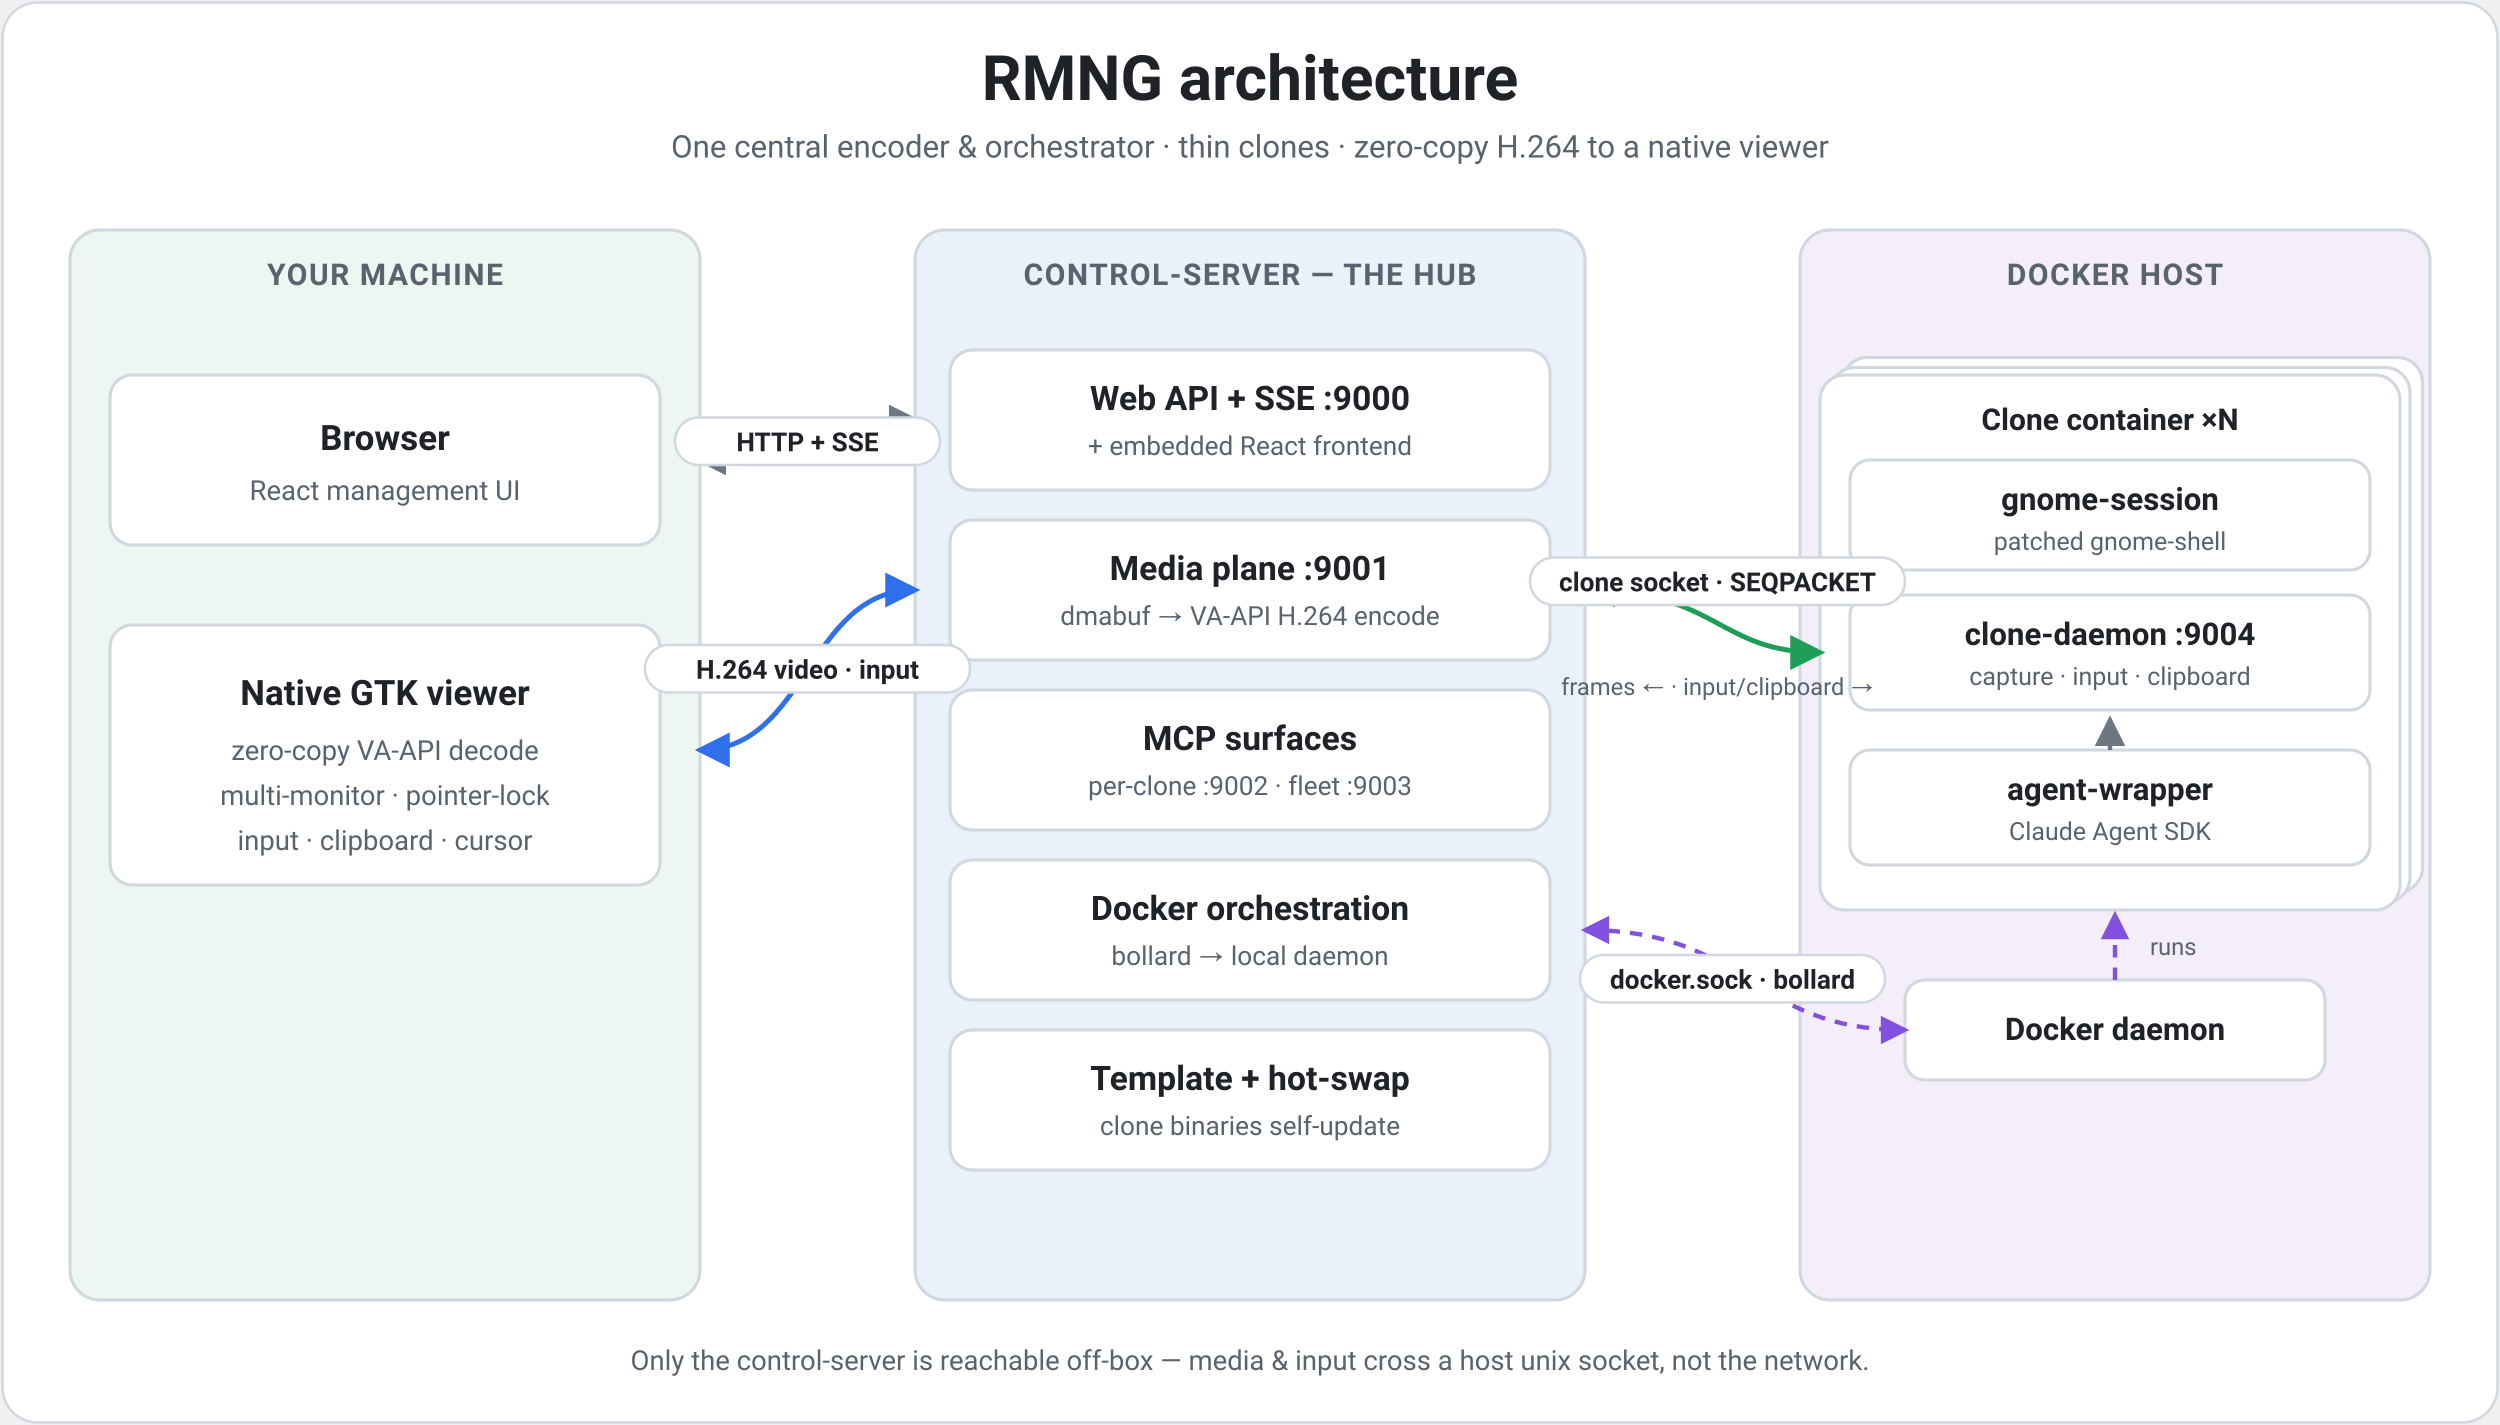
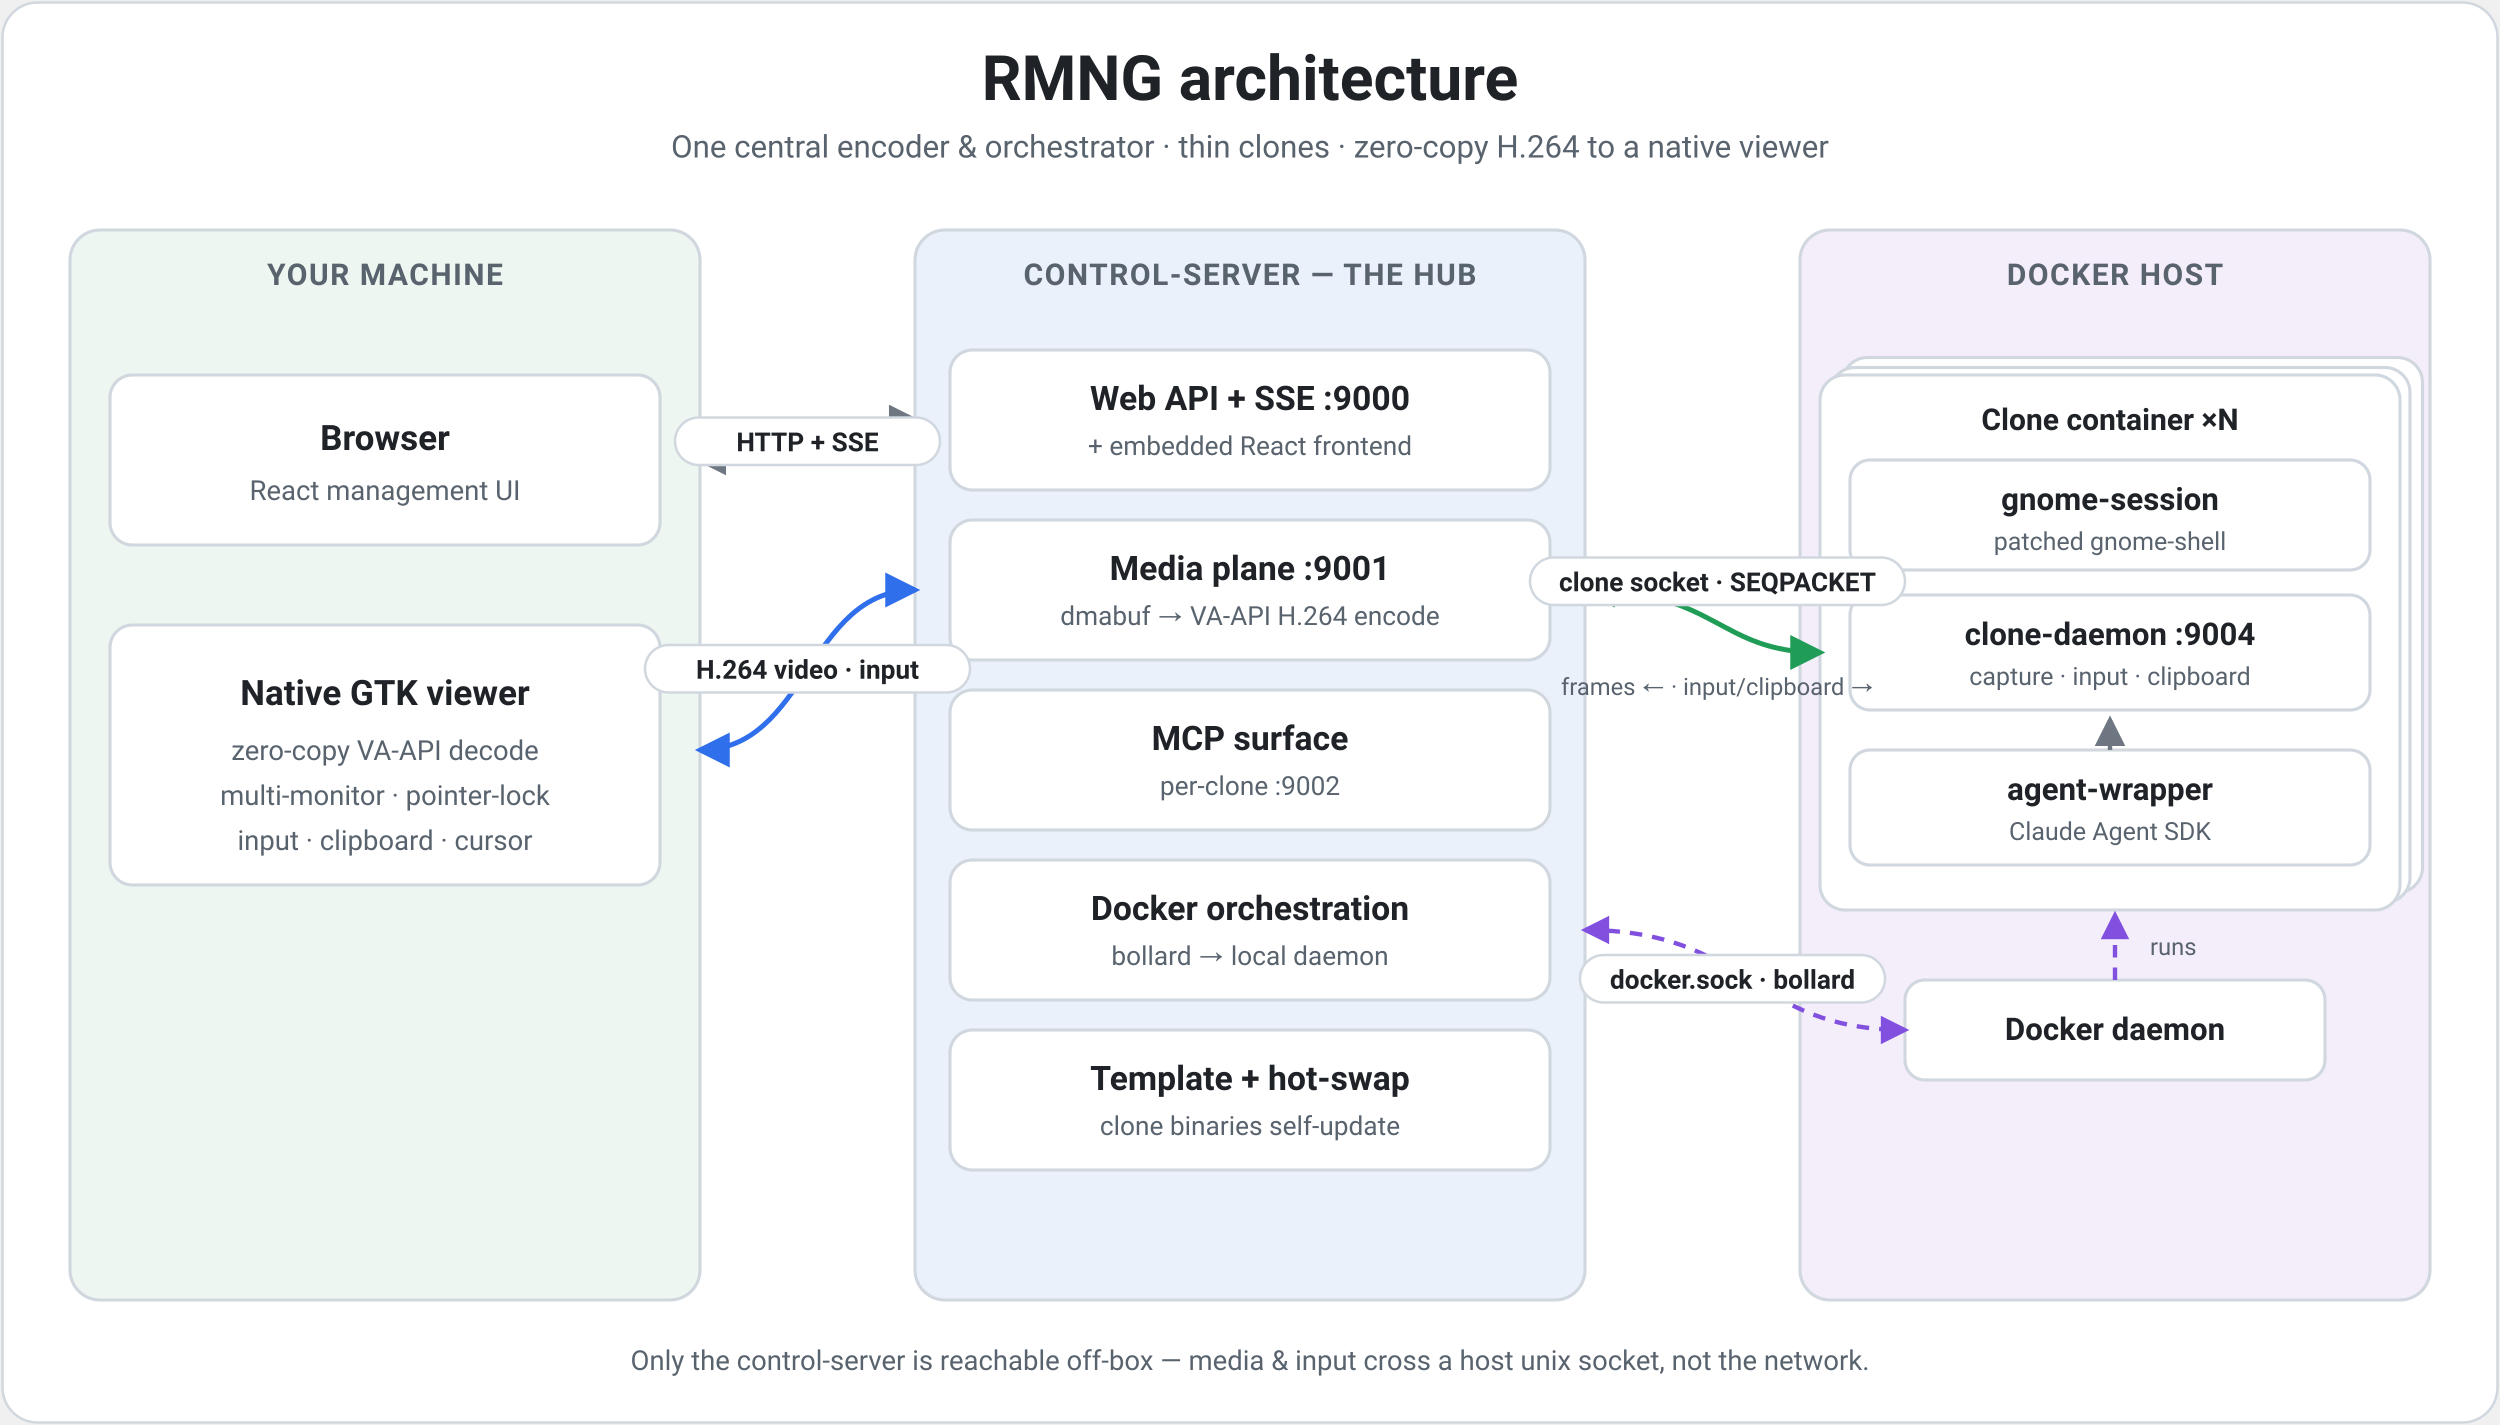
<svg xmlns="http://www.w3.org/2000/svg" viewBox="0 0 1000 570" role="img" aria-labelledby="t d" font-family="ui-sans-serif, -apple-system, Segoe UI, Roboto, Helvetica, Arial, sans-serif">
  <style>
    .card{fill:#ffffff;stroke:#d0d7de}
    .zone{stroke:#d0d7de;stroke-width:1.25}
    .zoneA{fill:#eef6f1}.zoneB{fill:#eaf1fb}.zoneC{fill:#f4eefb}
    .box{fill:#ffffff;stroke:#d0d7de;stroke-width:1.25}
    .title{fill:#1f2328;font-weight:700}
    .sub{fill:#59636e}
    .zt{fill:#59636e;font-weight:700;letter-spacing:.6px}
    .h1{fill:#1f2328;font-weight:700}
    .h2{fill:#59636e}
    .pill{fill:#ffffff;stroke:#d0d7de;stroke-width:1}
    .pt{fill:#1f2328;font-weight:600}
    .fnote{fill:#59636e}
    .flow{fill:none;stroke:#6e7781;stroke-width:1.75}
    .video{fill:none;stroke:#2f6feb;stroke-width:2}
    .sock{fill:none;stroke:#1f9d57;stroke-width:2}
    .orch{fill:none;stroke:#8250df;stroke-width:1.75;stroke-dasharray:5 4}
    .mk-flow{fill:#6e7781}.mk-blue{fill:#2f6feb}.mk-green{fill:#1f9d57}.mk-purple{fill:#8250df}
    @media (prefers-color-scheme:dark){
      .card{fill:#0d1117;stroke:#30363d}
      .zone{stroke:#30363d}
      .zoneA{fill:#0f1e18}.zoneB{fill:#0f1a2b}.zoneC{fill:#1a1226}
      .box{fill:#161b22;stroke:#30363d}
      .title{fill:#e6edf3}.sub{fill:#9aa4af}.zt{fill:#9aa4af}
      .h1{fill:#e6edf3}.h2{fill:#9aa4af}
      .pill{fill:#161b22;stroke:#30363d}.pt{fill:#e6edf3}.fnote{fill:#9aa4af}
      .flow{stroke:#8b949e}.video{stroke:#4b8bff}.sock{stroke:#3fb27f}.orch{stroke:#a371f7}
      .mk-flow{fill:#8b949e}.mk-blue{fill:#4b8bff}.mk-green{fill:#3fb27f}.mk-purple{fill:#a371f7}
    }
  </style>
  <defs>
    <marker id="ah-flow" viewBox="0 0 10 10" refX="8.5" refY="5" markerWidth="7" markerHeight="7" orient="auto-start-reverse">
      <path d="M0,0 L10,5 L0,10 z" class="mk-flow" />
    </marker>
    <marker id="ah-blue" viewBox="0 0 10 10" refX="8.5" refY="5" markerWidth="7" markerHeight="7" orient="auto-start-reverse">
      <path d="M0,0 L10,5 L0,10 z" class="mk-blue" />
    </marker>
    <marker id="ah-green" viewBox="0 0 10 10" refX="8.5" refY="5" markerWidth="7" markerHeight="7" orient="auto-start-reverse">
      <path d="M0,0 L10,5 L0,10 z" class="mk-green" />
    </marker>
    <marker id="ah-purple" viewBox="0 0 10 10" refX="8.5" refY="5" markerWidth="6.5" markerHeight="6.5" orient="auto-start-reverse">
      <path d="M0,0 L10,5 L0,10 z" class="mk-purple" />
    </marker>
  </defs>
  <rect class="card" x="1" y="1" width="998" height="568" rx="14" />
  <text x="500" y="40" text-anchor="middle" font-size="25" class="title">RMNG architecture</text>
  <text x="500" y="63" text-anchor="middle" font-size="12.5" class="sub">One central encoder &amp; orchestrator · thin clones · zero-copy H.264 to a native viewer</text>
  <rect class="zone zoneA" x="28" y="92" width="252" height="428" rx="12" />
  <text x="154" y="114" text-anchor="middle" font-size="12" class="zt">YOUR MACHINE</text>
  <rect class="box" x="44" y="150" width="220" height="68" rx="9" />
  <text x="154" y="180" text-anchor="middle" font-size="14" class="h1">Browser</text>
  <text x="154" y="200" text-anchor="middle" font-size="11" class="h2">React management UI</text>
  <rect class="box" x="44" y="250" width="220" height="104" rx="9" />
  <text x="154" y="282" text-anchor="middle" font-size="14" class="h1">Native GTK viewer</text>
  <text x="154" y="304" text-anchor="middle" font-size="11" class="h2">zero-copy VA-API decode</text>
  <text x="154" y="322" text-anchor="middle" font-size="11" class="h2">multi-monitor · pointer-lock</text>
  <text x="154" y="340" text-anchor="middle" font-size="11" class="h2">input · clipboard · cursor</text>
  <rect class="zone zoneB" x="366" y="92" width="268" height="428" rx="12" />
  <text x="500" y="114" text-anchor="middle" font-size="12" class="zt">CONTROL-SERVER — THE HUB</text>
  <rect class="box" x="380" y="140" width="240" height="56" rx="9" />
  <text x="500" y="164" text-anchor="middle" font-size="13.5" class="h1">Web API + SSE  :9000</text>
  <text x="500" y="182" text-anchor="middle" font-size="10.5" class="h2">+ embedded React frontend</text>
  <rect class="box" x="380" y="208" width="240" height="56" rx="9" />
  <text x="500" y="232" text-anchor="middle" font-size="13.5" class="h1">Media plane  :9001</text>
  <text x="500" y="250" text-anchor="middle" font-size="10.5" class="h2">dmabuf → VA-API H.264 encode</text>
  <rect class="box" x="380" y="276" width="240" height="56" rx="9" />
-   <text x="500" y="300" text-anchor="middle" font-size="13.5" class="h1">MCP surfaces</text>
-   <text x="500" y="318" text-anchor="middle" font-size="10.5" class="h2">per-clone :9002 · fleet :9003</text>
+   <text x="500" y="300" text-anchor="middle" font-size="13.5" class="h1">MCP surface</text>
+   <text x="500" y="318" text-anchor="middle" font-size="10.5" class="h2">per-clone :9002</text>
  <rect class="box" x="380" y="344" width="240" height="56" rx="9" />
  <text x="500" y="368" text-anchor="middle" font-size="13.5" class="h1">Docker orchestration</text>
  <text x="500" y="386" text-anchor="middle" font-size="10.5" class="h2">bollard → local daemon</text>
  <rect class="box" x="380" y="412" width="240" height="56" rx="9" />
  <text x="500" y="436" text-anchor="middle" font-size="13.5" class="h1">Template + hot-swap</text>
  <text x="500" y="454" text-anchor="middle" font-size="10.5" class="h2">clone binaries self-update</text>
  <rect class="zone zoneC" x="720" y="92" width="252" height="428" rx="12" />
  <text x="846" y="114" text-anchor="middle" font-size="12" class="zt">DOCKER HOST</text>
  <rect class="box" x="737" y="143" width="232" height="214" rx="10" />
  <rect class="box" x="732" y="147" width="232" height="214" rx="10" />
  <rect class="box" x="728" y="150" width="232" height="214" rx="10" />
  <text x="844" y="172" text-anchor="middle" font-size="12" class="title">Clone container ×N</text>
  <rect class="box" x="740" y="184" width="208" height="44" rx="8" />
  <text x="844" y="204" text-anchor="middle" font-size="12.5" class="h1">gnome-session</text>
  <text x="844" y="220" text-anchor="middle" font-size="10" class="h2">patched gnome-shell</text>
  <rect class="box" x="740" y="238" width="208" height="46" rx="8" />
  <text x="844" y="258" text-anchor="middle" font-size="12.5" class="h1">clone-daemon  :9004</text>
  <text x="844" y="274" text-anchor="middle" font-size="10" class="h2">capture · input · clipboard</text>
  <rect class="box" x="740" y="300" width="208" height="46" rx="8" />
  <text x="844" y="320" text-anchor="middle" font-size="12.5" class="h1">agent-wrapper</text>
  <text x="844" y="336" text-anchor="middle" font-size="10" class="h2">Claude Agent SDK</text>
  <path class="flow" d="M844 300 L844 288" marker-end="url(#ah-flow)" />
  <rect class="box" x="762" y="392" width="168" height="40" rx="8" />
  <text x="846" y="416" text-anchor="middle" font-size="12.5" class="h1">Docker daemon</text>
  <path class="orch" d="M846 392 L846 366" marker-end="url(#ah-purple)" />
  <text x="860" y="382" font-size="9.5" class="fnote">runs</text>
  <path class="flow" d="M280 184 C323 184, 323 168, 366 168" marker-start="url(#ah-flow)" marker-end="url(#ah-flow)" />
  <path class="video" d="M280 300 C323 300, 323 236, 366 236" marker-start="url(#ah-blue)" marker-end="url(#ah-blue)" />
  <path class="sock" d="M634 236 C687 236, 687 261, 728 261" marker-start="url(#ah-green)" marker-end="url(#ah-green)" />
  <path class="orch" d="M634 372 C700 372, 700 412, 762 412" marker-start="url(#ah-purple)" marker-end="url(#ah-purple)" />
  <g font-size="10.5">
    <rect class="pill" x="270" y="167" width="106" height="19" rx="9.5" />
    <text x="323" y="180.5" text-anchor="middle" class="pt">HTTP + SSE</text>
    <rect class="pill" x="258" y="258" width="130" height="19" rx="9.5" />
    <text x="323" y="271.5" text-anchor="middle" class="pt">H.264 video · input</text>
    <rect class="pill" x="612" y="223" width="150" height="19" rx="9.5" />
    <text x="687" y="236.5" text-anchor="middle" class="pt">clone socket · SEQPACKET</text>
    <text x="687" y="278" text-anchor="middle" font-size="9.5" class="fnote">frames ← · input/clipboard →</text>
    <rect class="pill" x="632" y="382" width="122" height="19" rx="9.5" />
    <text x="693" y="395.5" text-anchor="middle" class="pt">docker.sock · bollard</text>
  </g>
  <text x="500" y="548" text-anchor="middle" font-size="11" class="fnote">Only the control-server is reachable off-box — media &amp; input cross a host unix socket, not the network.</text>
</svg>
